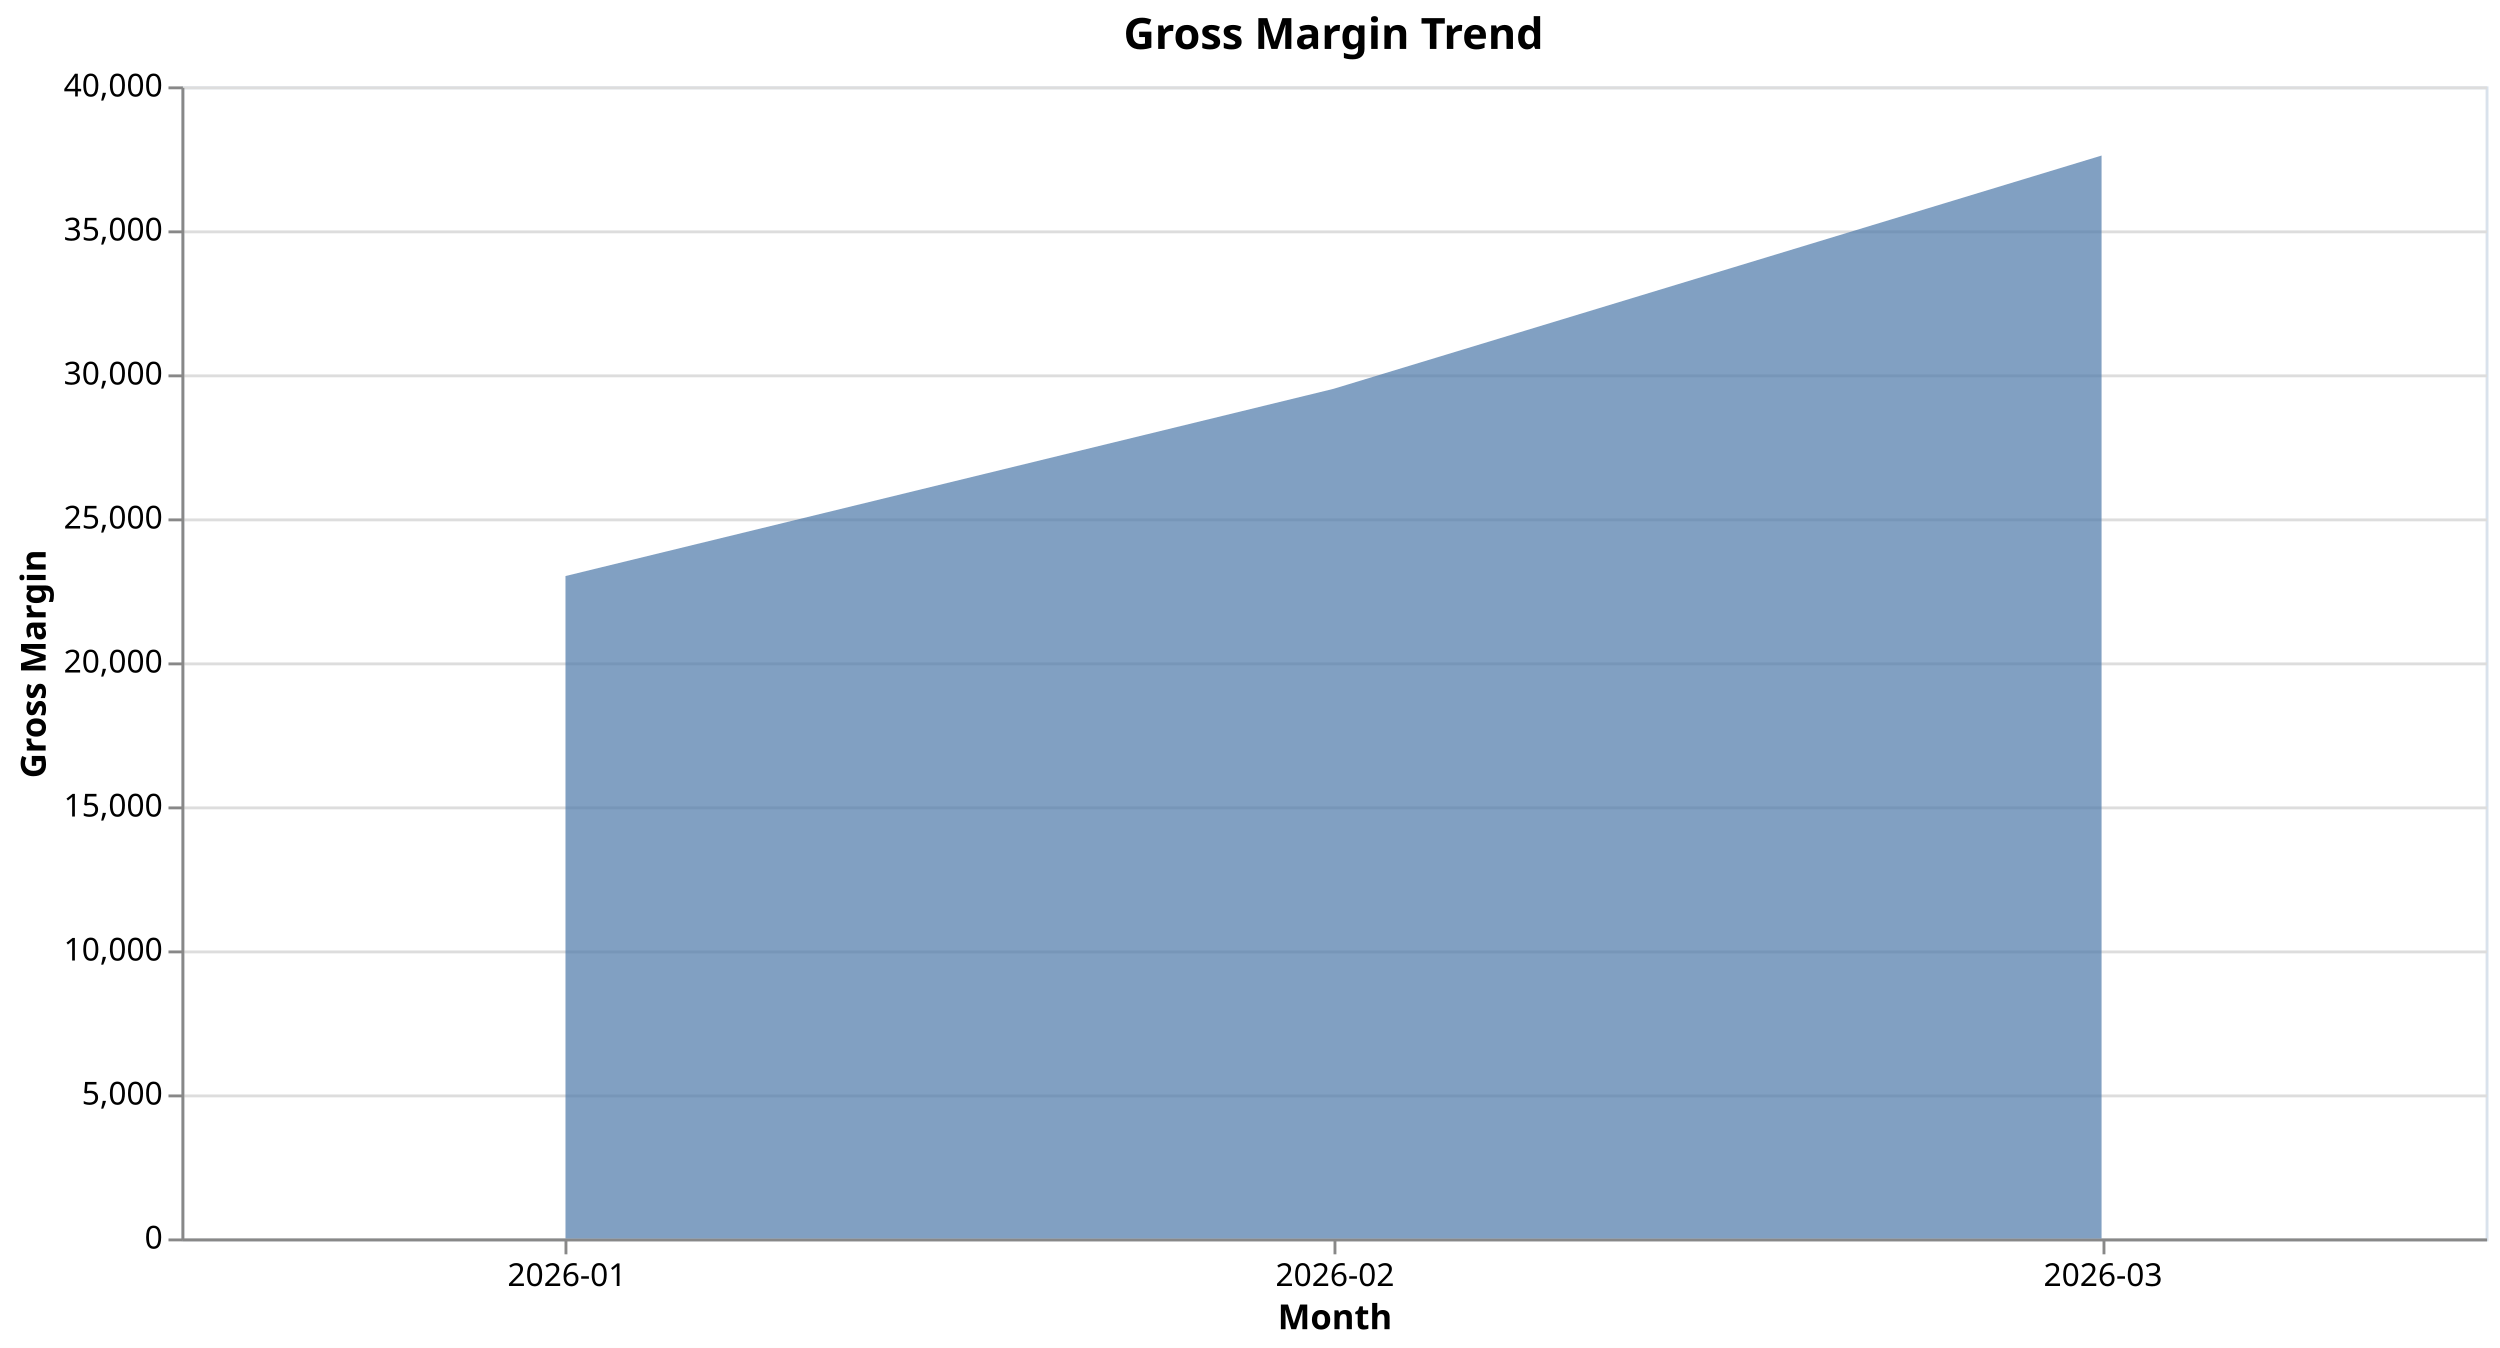
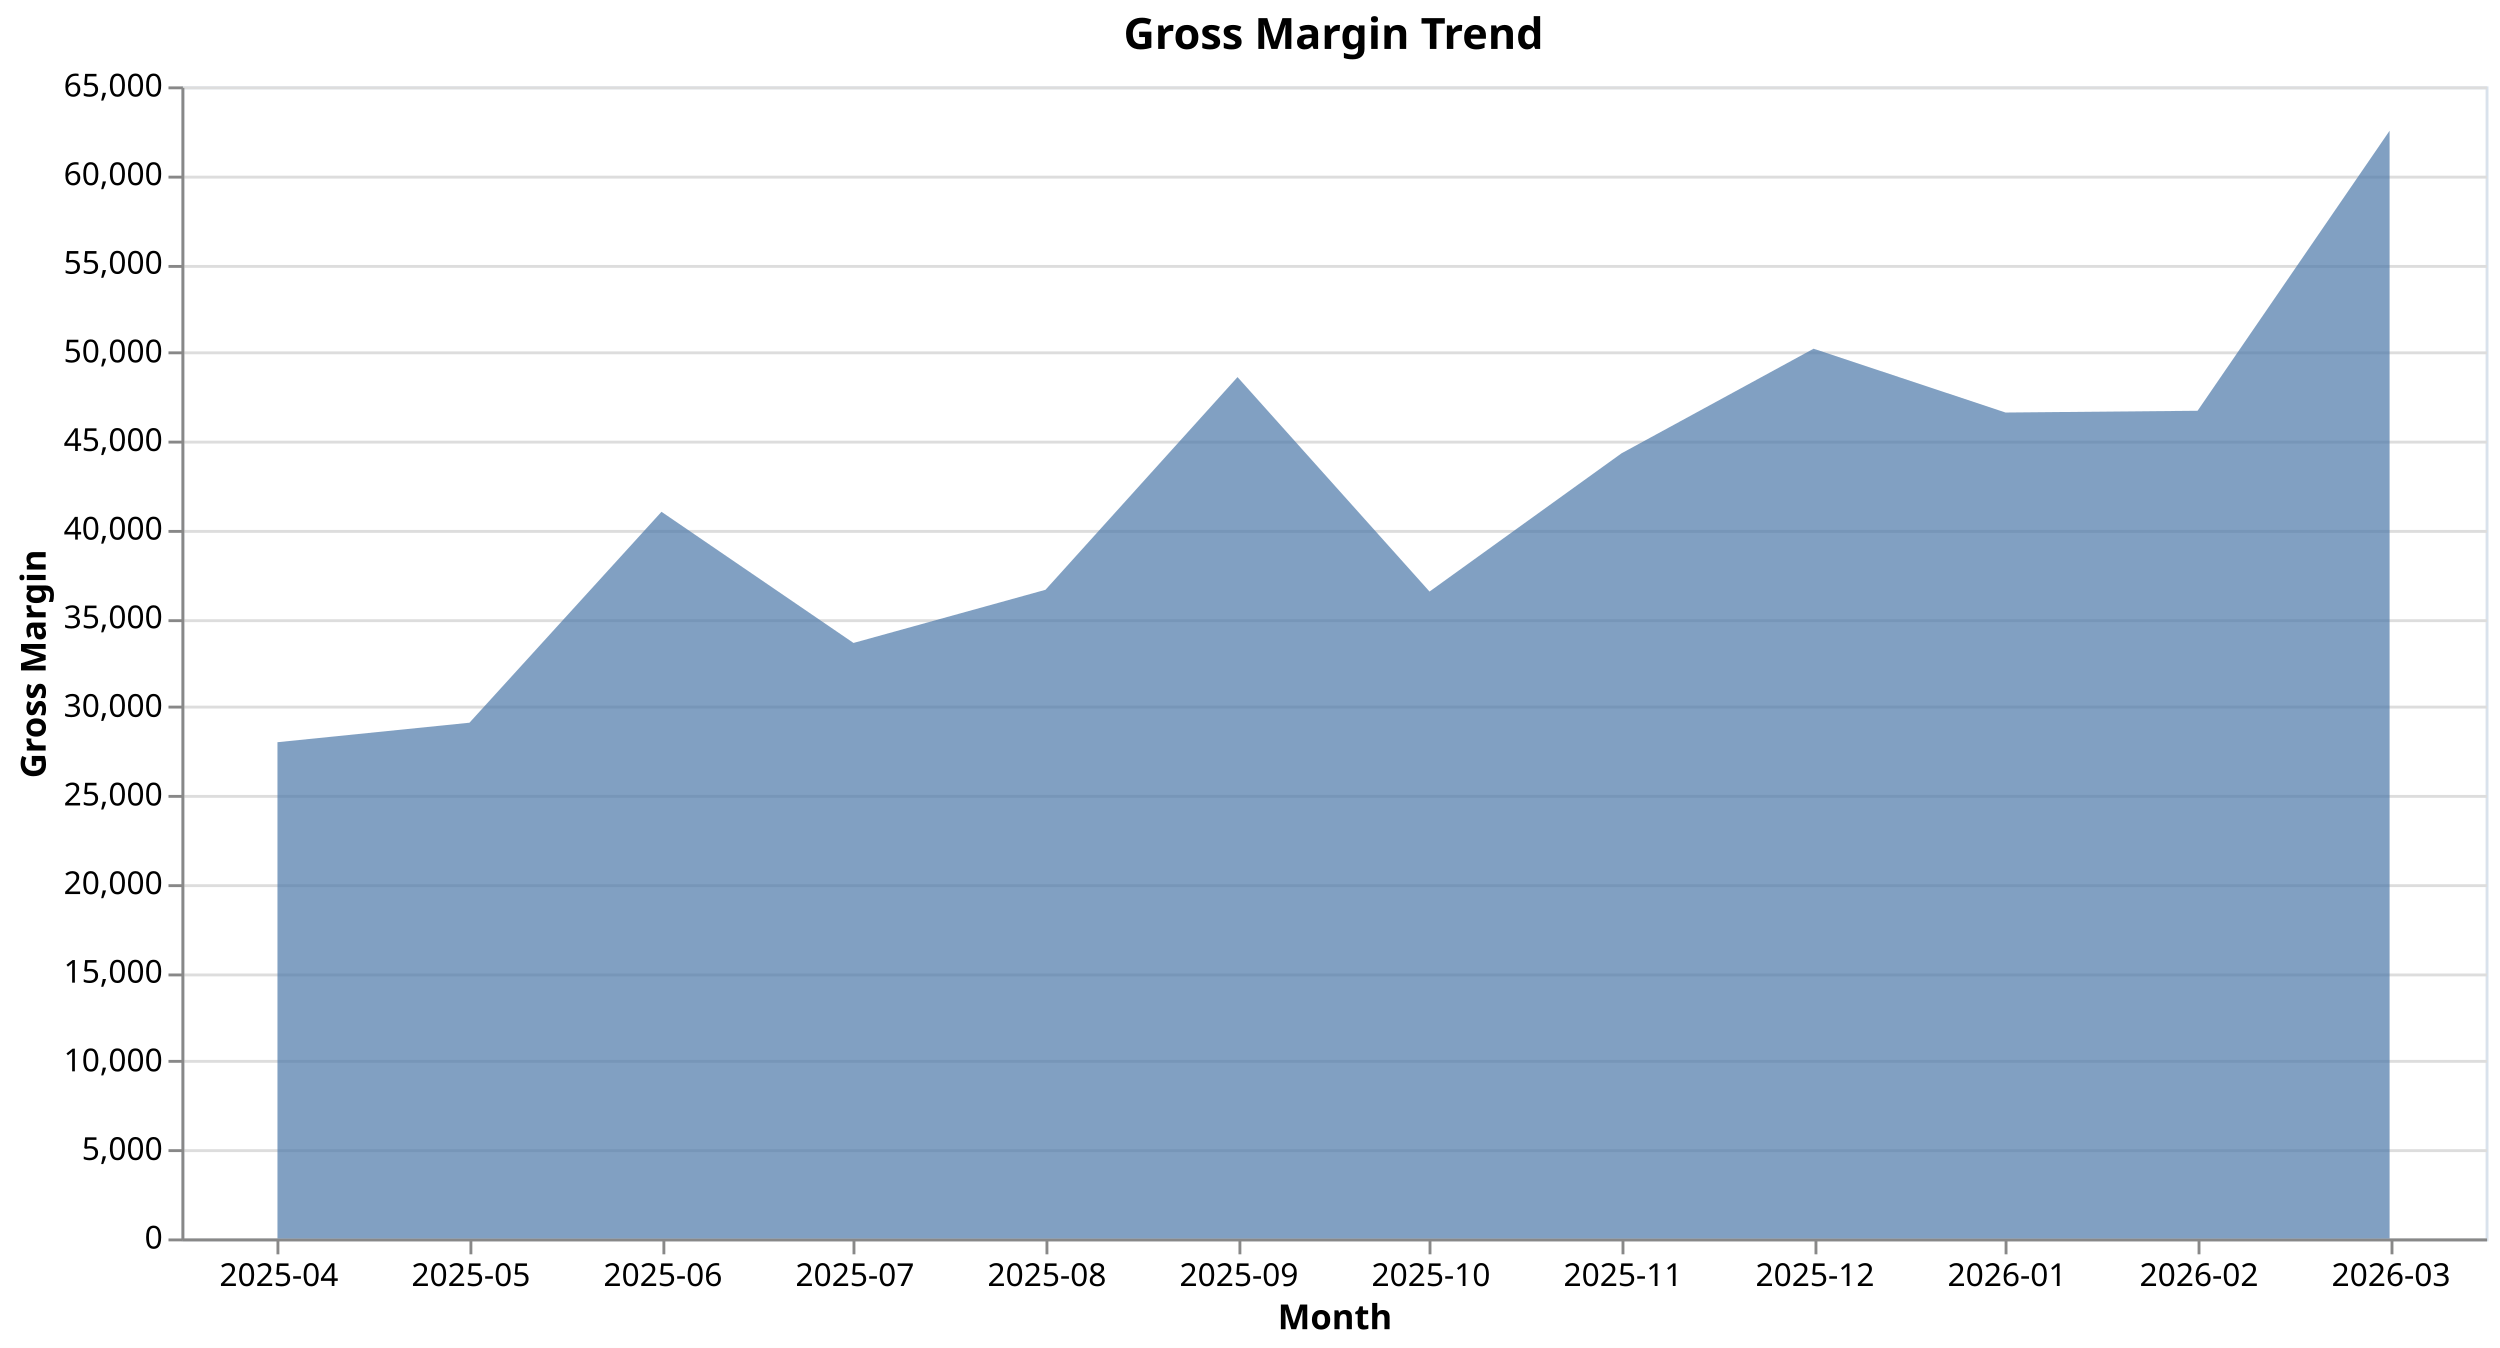
<svg xmlns="http://www.w3.org/2000/svg" version="1.1" class="marks" width="868" height="468" viewBox="0 0 868 468">
  <style>@font-face{font-family:'Hanken Grotesk';src:url('../assets/fonts/HankenGrotesk-Regular.ttf') format('truetype');font-weight:400;font-style:normal;}@font-face{font-family:'Hanken Grotesk';src:url('../assets/fonts/HankenGrotesk-Medium.ttf') format('truetype');font-weight:500;font-style:normal;}@font-face{font-family:'Hanken Grotesk';src:url('../assets/fonts/HankenGrotesk-SemiBold.ttf') format('truetype');font-weight:600;font-style:normal;}@font-face{font-family:'Hanken Grotesk';src:url('../assets/fonts/HankenGrotesk-Bold.ttf') format('truetype');font-weight:700;font-style:normal;}</style>
  <rect width="868" height="468" fill="white" />
  <g fill="none" stroke-miterlimit="10" transform="translate(63,30)">
    <g class="mark-group role-frame root" role="graphics-object" aria-roledescription="group mark container">
      <g transform="translate(0,0)">
        <path class="background" aria-hidden="true" d="M0.5,0.5h800v400h-800Z" stroke="#d9e2ec" />
        <g>
          <g class="mark-group role-axis" aria-hidden="true">
            <g transform="translate(0.5,0.5)">
              <path class="background" aria-hidden="true" d="M0,0h0v0h0Z" pointer-events="none" />
              <g>
                <g class="mark-rule role-axis-grid" pointer-events="none">
                  <line transform="translate(0,400)" x2="800" y2="0" stroke="#ddd" stroke-width="1" opacity="1" />
-                   <line transform="translate(0,350)" x2="800" y2="0" stroke="#ddd" stroke-width="1" opacity="1" />
-                   <line transform="translate(0,300)" x2="800" y2="0" stroke="#ddd" stroke-width="1" opacity="1" />
-                   <line transform="translate(0,250)" x2="800" y2="0" stroke="#ddd" stroke-width="1" opacity="1" />
-                   <line transform="translate(0,200)" x2="800" y2="0" stroke="#ddd" stroke-width="1" opacity="1" />
-                   <line transform="translate(0,150)" x2="800" y2="0" stroke="#ddd" stroke-width="1" opacity="1" />
-                   <line transform="translate(0,100)" x2="800" y2="0" stroke="#ddd" stroke-width="1" opacity="1" />
-                   <line transform="translate(0,50)" x2="800" y2="0" stroke="#ddd" stroke-width="1" opacity="1" />
+                   <line transform="translate(0,369)" x2="800" y2="0" stroke="#ddd" stroke-width="1" opacity="1" />
+                   <line transform="translate(0,338)" x2="800" y2="0" stroke="#ddd" stroke-width="1" opacity="1" />
+                   <line transform="translate(0,308)" x2="800" y2="0" stroke="#ddd" stroke-width="1" opacity="1" />
+                   <line transform="translate(0,277)" x2="800" y2="0" stroke="#ddd" stroke-width="1" opacity="1" />
+                   <line transform="translate(0,246)" x2="800" y2="0" stroke="#ddd" stroke-width="1" opacity="1" />
+                   <line transform="translate(0,215)" x2="800" y2="0" stroke="#ddd" stroke-width="1" opacity="1" />
+                   <line transform="translate(0,185)" x2="800" y2="0" stroke="#ddd" stroke-width="1" opacity="1" />
+                   <line transform="translate(0,154)" x2="800" y2="0" stroke="#ddd" stroke-width="1" opacity="1" />
+                   <line transform="translate(0,123)" x2="800" y2="0" stroke="#ddd" stroke-width="1" opacity="1" />
+                   <line transform="translate(0,92)" x2="800" y2="0" stroke="#ddd" stroke-width="1" opacity="1" />
+                   <line transform="translate(0,62)" x2="800" y2="0" stroke="#ddd" stroke-width="1" opacity="1" />
+                   <line transform="translate(0,31)" x2="800" y2="0" stroke="#ddd" stroke-width="1" opacity="1" />
                  <line transform="translate(0,0)" x2="800" y2="0" stroke="#ddd" stroke-width="1" opacity="1" />
                </g>
              </g>
              <path class="foreground" aria-hidden="true" d="" pointer-events="none" display="none" />
            </g>
          </g>
-           <g class="mark-group role-axis" role="graphics-symbol" aria-roledescription="axis" aria-label="X-axis titled 'Month' for a discrete scale with 3 values: 2026-01, 2026-02, 2026-03">
+           <g class="mark-group role-axis" role="graphics-symbol" aria-roledescription="axis" aria-label="X-axis titled 'Month' for a discrete scale with 12 values: 2025-04, 2025-05, 2025-06, 2025-07, 2025-08, ending with 2026-03">
            <g transform="translate(0.5,400.5)">
              <path class="background" aria-hidden="true" d="M0,0h0v0h0Z" pointer-events="none" />
              <g>
                <g class="mark-rule role-axis-tick" pointer-events="none">
-                   <line transform="translate(133,0)" x2="0" y2="5" stroke="#888" stroke-width="1" opacity="1" />
-                   <line transform="translate(400,0)" x2="0" y2="5" stroke="#888" stroke-width="1" opacity="1" />
-                   <line transform="translate(667,0)" x2="0" y2="5" stroke="#888" stroke-width="1" opacity="1" />
+                   <line transform="translate(33,0)" x2="0" y2="5" stroke="#888" stroke-width="1" opacity="1" />
+                   <line transform="translate(100,0)" x2="0" y2="5" stroke="#888" stroke-width="1" opacity="1" />
+                   <line transform="translate(167,0)" x2="0" y2="5" stroke="#888" stroke-width="1" opacity="1" />
+                   <line transform="translate(233,0)" x2="0" y2="5" stroke="#888" stroke-width="1" opacity="1" />
+                   <line transform="translate(300,0)" x2="0" y2="5" stroke="#888" stroke-width="1" opacity="1" />
+                   <line transform="translate(367,0)" x2="0" y2="5" stroke="#888" stroke-width="1" opacity="1" />
+                   <line transform="translate(433,0)" x2="0" y2="5" stroke="#888" stroke-width="1" opacity="1" />
+                   <line transform="translate(500,0)" x2="0" y2="5" stroke="#888" stroke-width="1" opacity="1" />
+                   <line transform="translate(567,0)" x2="0" y2="5" stroke="#888" stroke-width="1" opacity="1" />
+                   <line transform="translate(633,0)" x2="0" y2="5" stroke="#888" stroke-width="1" opacity="1" />
+                   <line transform="translate(700,0)" x2="0" y2="5" stroke="#888" stroke-width="1" opacity="1" />
+                   <line transform="translate(767,0)" x2="0" y2="5" stroke="#888" stroke-width="1" opacity="1" />
                </g>
                <g class="mark-text role-axis-label" pointer-events="none">
-                   <text text-anchor="middle" transform="translate(133.3333,16)" font-family="Hanken Grotesk" font-size="11px" fill="#000" opacity="1">2026-01</text>
-                   <text text-anchor="middle" transform="translate(400,16)" font-family="Hanken Grotesk" font-size="11px" fill="#000" opacity="1">2026-02</text>
-                   <text text-anchor="middle" transform="translate(666.6667,16)" font-family="Hanken Grotesk" font-size="11px" fill="#000" opacity="1">2026-03</text>
+                   <text text-anchor="middle" transform="translate(33.33333,16)" font-family="Hanken Grotesk" font-size="11px" fill="#000" opacity="1">2025-04</text>
+                   <text text-anchor="middle" transform="translate(100,16)" font-family="Hanken Grotesk" font-size="11px" fill="#000" opacity="1">2025-05</text>
+                   <text text-anchor="middle" transform="translate(166.6667,16)" font-family="Hanken Grotesk" font-size="11px" fill="#000" opacity="1">2025-06</text>
+                   <text text-anchor="middle" transform="translate(233.3333,16)" font-family="Hanken Grotesk" font-size="11px" fill="#000" opacity="1">2025-07</text>
+                   <text text-anchor="middle" transform="translate(300,16)" font-family="Hanken Grotesk" font-size="11px" fill="#000" opacity="1">2025-08</text>
+                   <text text-anchor="middle" transform="translate(366.6667,16)" font-family="Hanken Grotesk" font-size="11px" fill="#000" opacity="1">2025-09</text>
+                   <text text-anchor="middle" transform="translate(433.3333,16)" font-family="Hanken Grotesk" font-size="11px" fill="#000" opacity="1">2025-10</text>
+                   <text text-anchor="middle" transform="translate(500,16)" font-family="Hanken Grotesk" font-size="11px" fill="#000" opacity="1">2025-11</text>
+                   <text text-anchor="middle" transform="translate(566.6667,16)" font-family="Hanken Grotesk" font-size="11px" fill="#000" opacity="1">2025-12</text>
+                   <text text-anchor="middle" transform="translate(633.3333,16)" font-family="Hanken Grotesk" font-size="11px" fill="#000" opacity="1">2026-01</text>
+                   <text text-anchor="middle" transform="translate(700,16)" font-family="Hanken Grotesk" font-size="11px" fill="#000" opacity="1">2026-02</text>
+                   <text text-anchor="middle" transform="translate(766.6667,16)" font-family="Hanken Grotesk" font-size="11px" fill="#000" opacity="1">2026-03</text>
                </g>
                <g class="mark-rule role-axis-domain" pointer-events="none">
                  <line transform="translate(0,0)" x2="800" y2="0" stroke="#888" stroke-width="1" opacity="1" />
                </g>
                <g class="mark-text role-axis-title" pointer-events="none">
                  <text text-anchor="middle" transform="translate(400,31)" font-family="Hanken Grotesk" font-size="12px" font-weight="600" fill="#000" opacity="1">Month</text>
                </g>
              </g>
              <path class="foreground" aria-hidden="true" d="" pointer-events="none" display="none" />
            </g>
          </g>
-           <g class="mark-group role-axis" role="graphics-symbol" aria-roledescription="axis" aria-label="Y-axis titled 'Gross Margin' for a linear scale with values from 0 to 40,000">
+           <g class="mark-group role-axis" role="graphics-symbol" aria-roledescription="axis" aria-label="Y-axis titled 'Gross Margin' for a linear scale with values from 0 to 65,000">
            <g transform="translate(0.5,0.5)">
              <path class="background" aria-hidden="true" d="M0,0h0v0h0Z" pointer-events="none" />
              <g>
                <g class="mark-rule role-axis-tick" pointer-events="none">
                  <line transform="translate(0,400)" x2="-5" y2="0" stroke="#888" stroke-width="1" opacity="1" />
-                   <line transform="translate(0,350)" x2="-5" y2="0" stroke="#888" stroke-width="1" opacity="1" />
-                   <line transform="translate(0,300)" x2="-5" y2="0" stroke="#888" stroke-width="1" opacity="1" />
-                   <line transform="translate(0,250)" x2="-5" y2="0" stroke="#888" stroke-width="1" opacity="1" />
-                   <line transform="translate(0,200)" x2="-5" y2="0" stroke="#888" stroke-width="1" opacity="1" />
-                   <line transform="translate(0,150)" x2="-5" y2="0" stroke="#888" stroke-width="1" opacity="1" />
-                   <line transform="translate(0,100)" x2="-5" y2="0" stroke="#888" stroke-width="1" opacity="1" />
-                   <line transform="translate(0,50)" x2="-5" y2="0" stroke="#888" stroke-width="1" opacity="1" />
+                   <line transform="translate(0,369)" x2="-5" y2="0" stroke="#888" stroke-width="1" opacity="1" />
+                   <line transform="translate(0,338)" x2="-5" y2="0" stroke="#888" stroke-width="1" opacity="1" />
+                   <line transform="translate(0,308)" x2="-5" y2="0" stroke="#888" stroke-width="1" opacity="1" />
+                   <line transform="translate(0,277)" x2="-5" y2="0" stroke="#888" stroke-width="1" opacity="1" />
+                   <line transform="translate(0,246)" x2="-5" y2="0" stroke="#888" stroke-width="1" opacity="1" />
+                   <line transform="translate(0,215)" x2="-5" y2="0" stroke="#888" stroke-width="1" opacity="1" />
+                   <line transform="translate(0,185)" x2="-5" y2="0" stroke="#888" stroke-width="1" opacity="1" />
+                   <line transform="translate(0,154)" x2="-5" y2="0" stroke="#888" stroke-width="1" opacity="1" />
+                   <line transform="translate(0,123)" x2="-5" y2="0" stroke="#888" stroke-width="1" opacity="1" />
+                   <line transform="translate(0,92)" x2="-5" y2="0" stroke="#888" stroke-width="1" opacity="1" />
+                   <line transform="translate(0,62)" x2="-5" y2="0" stroke="#888" stroke-width="1" opacity="1" />
+                   <line transform="translate(0,31)" x2="-5" y2="0" stroke="#888" stroke-width="1" opacity="1" />
                  <line transform="translate(0,0)" x2="-5" y2="0" stroke="#888" stroke-width="1" opacity="1" />
                </g>
                <g class="mark-text role-axis-label" pointer-events="none">
                  <text text-anchor="end" transform="translate(-7,403)" font-family="Hanken Grotesk" font-size="11px" fill="#000" opacity="1">0</text>
-                   <text text-anchor="end" transform="translate(-7,353)" font-family="Hanken Grotesk" font-size="11px" fill="#000" opacity="1">5,000</text>
-                   <text text-anchor="end" transform="translate(-7,303)" font-family="Hanken Grotesk" font-size="11px" fill="#000" opacity="1">10,000</text>
-                   <text text-anchor="end" transform="translate(-7,253)" font-family="Hanken Grotesk" font-size="11px" fill="#000" opacity="1">15,000</text>
-                   <text text-anchor="end" transform="translate(-7,203)" font-family="Hanken Grotesk" font-size="11px" fill="#000" opacity="1">20,000</text>
-                   <text text-anchor="end" transform="translate(-7,153)" font-family="Hanken Grotesk" font-size="11px" fill="#000" opacity="1">25,000</text>
-                   <text text-anchor="end" transform="translate(-7,103)" font-family="Hanken Grotesk" font-size="11px" fill="#000" opacity="1">30,000</text>
-                   <text text-anchor="end" transform="translate(-7,53)" font-family="Hanken Grotesk" font-size="11px" fill="#000" opacity="1">35,000</text>
-                   <text text-anchor="end" transform="translate(-7,3)" font-family="Hanken Grotesk" font-size="11px" fill="#000" opacity="1">40,000</text>
+                   <text text-anchor="end" transform="translate(-7,372.2308)" font-family="Hanken Grotesk" font-size="11px" fill="#000" opacity="1">5,000</text>
+                   <text text-anchor="end" transform="translate(-7,341.4615)" font-family="Hanken Grotesk" font-size="11px" fill="#000" opacity="1">10,000</text>
+                   <text text-anchor="end" transform="translate(-7,310.6923)" font-family="Hanken Grotesk" font-size="11px" fill="#000" opacity="1">15,000</text>
+                   <text text-anchor="end" transform="translate(-7,279.9231)" font-family="Hanken Grotesk" font-size="11px" fill="#000" opacity="1">20,000</text>
+                   <text text-anchor="end" transform="translate(-7,249.1538)" font-family="Hanken Grotesk" font-size="11px" fill="#000" opacity="1">25,000</text>
+                   <text text-anchor="end" transform="translate(-7,218.3846)" font-family="Hanken Grotesk" font-size="11px" fill="#000" opacity="1">30,000</text>
+                   <text text-anchor="end" transform="translate(-7,187.6154)" font-family="Hanken Grotesk" font-size="11px" fill="#000" opacity="1">35,000</text>
+                   <text text-anchor="end" transform="translate(-7,156.8462)" font-family="Hanken Grotesk" font-size="11px" fill="#000" opacity="1">40,000</text>
+                   <text text-anchor="end" transform="translate(-7,126.0769)" font-family="Hanken Grotesk" font-size="11px" fill="#000" opacity="1">45,000</text>
+                   <text text-anchor="end" transform="translate(-7,95.30769)" font-family="Hanken Grotesk" font-size="11px" fill="#000" opacity="1">50,000</text>
+                   <text text-anchor="end" transform="translate(-7,64.53846)" font-family="Hanken Grotesk" font-size="11px" fill="#000" opacity="1">55,000</text>
+                   <text text-anchor="end" transform="translate(-7,33.76923)" font-family="Hanken Grotesk" font-size="11px" fill="#000" opacity="1">60,000</text>
+                   <text text-anchor="end" transform="translate(-7,3)" font-family="Hanken Grotesk" font-size="11px" fill="#000" opacity="1">65,000</text>
                </g>
                <g class="mark-rule role-axis-domain" pointer-events="none">
                  <line transform="translate(0,400)" x2="0" y2="-400" stroke="#888" stroke-width="1" opacity="1" />
                </g>
                <g class="mark-text role-axis-title" pointer-events="none">
                  <text text-anchor="middle" transform="translate(-44.64453,200) rotate(-90) translate(0,-3)" font-family="Hanken Grotesk" font-size="12px" font-weight="600" fill="#000" opacity="1">Gross Margin</text>
                </g>
              </g>
              <path class="foreground" aria-hidden="true" d="" pointer-events="none" display="none" />
            </g>
          </g>
          <g class="mark-area role-mark marks" role="graphics-object" aria-roledescription="area mark container">
-             <path aria-label="Month: 2026-01; Gross Margin: 23000; month: 2026-01; gross_margin: 23000" role="graphics-symbol" aria-roledescription="area mark" d="M133.333,170L400,105L666.667,24L666.667,400L400,400L133.333,400Z" fill="#4c78a8" opacity="0.7" />
+             <path aria-label="Month: 2025-04; Gross Margin: 28000; month: 2025-04; gross_margin: 28000" role="graphics-symbol" aria-roledescription="area mark" d="M33.333,227.692L100,220.923L166.667,147.692L233.333,193.231L300,174.769L366.667,100.923L433.333,175.385L500,127.385L566.667,91.077L633.333,113.231L700,112.615L766.667,15.385L766.667,400L700,400L633.333,400L566.667,400L500,400L433.333,400L366.667,400L300,400L233.333,400L166.667,400L100,400L33.333,400Z" fill="#4c78a8" opacity="0.7" />
          </g>
          <g class="mark-group role-title">
            <g transform="translate(400,-25)">
              <path class="background" aria-hidden="true" d="M0,0h0v0h0Z" pointer-events="none" />
              <g>
                <g class="mark-text role-title-text" role="graphics-symbol" aria-roledescription="title" aria-label="Title text 'Gross Margin Trend'" pointer-events="none">
                  <text text-anchor="middle" transform="translate(0,12)" font-family="Hanken Grotesk" font-size="15px" font-weight="600" fill="#000" opacity="1">Gross Margin Trend</text>
                </g>
              </g>
              <path class="foreground" aria-hidden="true" d="" pointer-events="none" display="none" />
            </g>
          </g>
        </g>
        <path class="foreground" aria-hidden="true" d="" display="none" />
      </g>
    </g>
  </g>
</svg>
